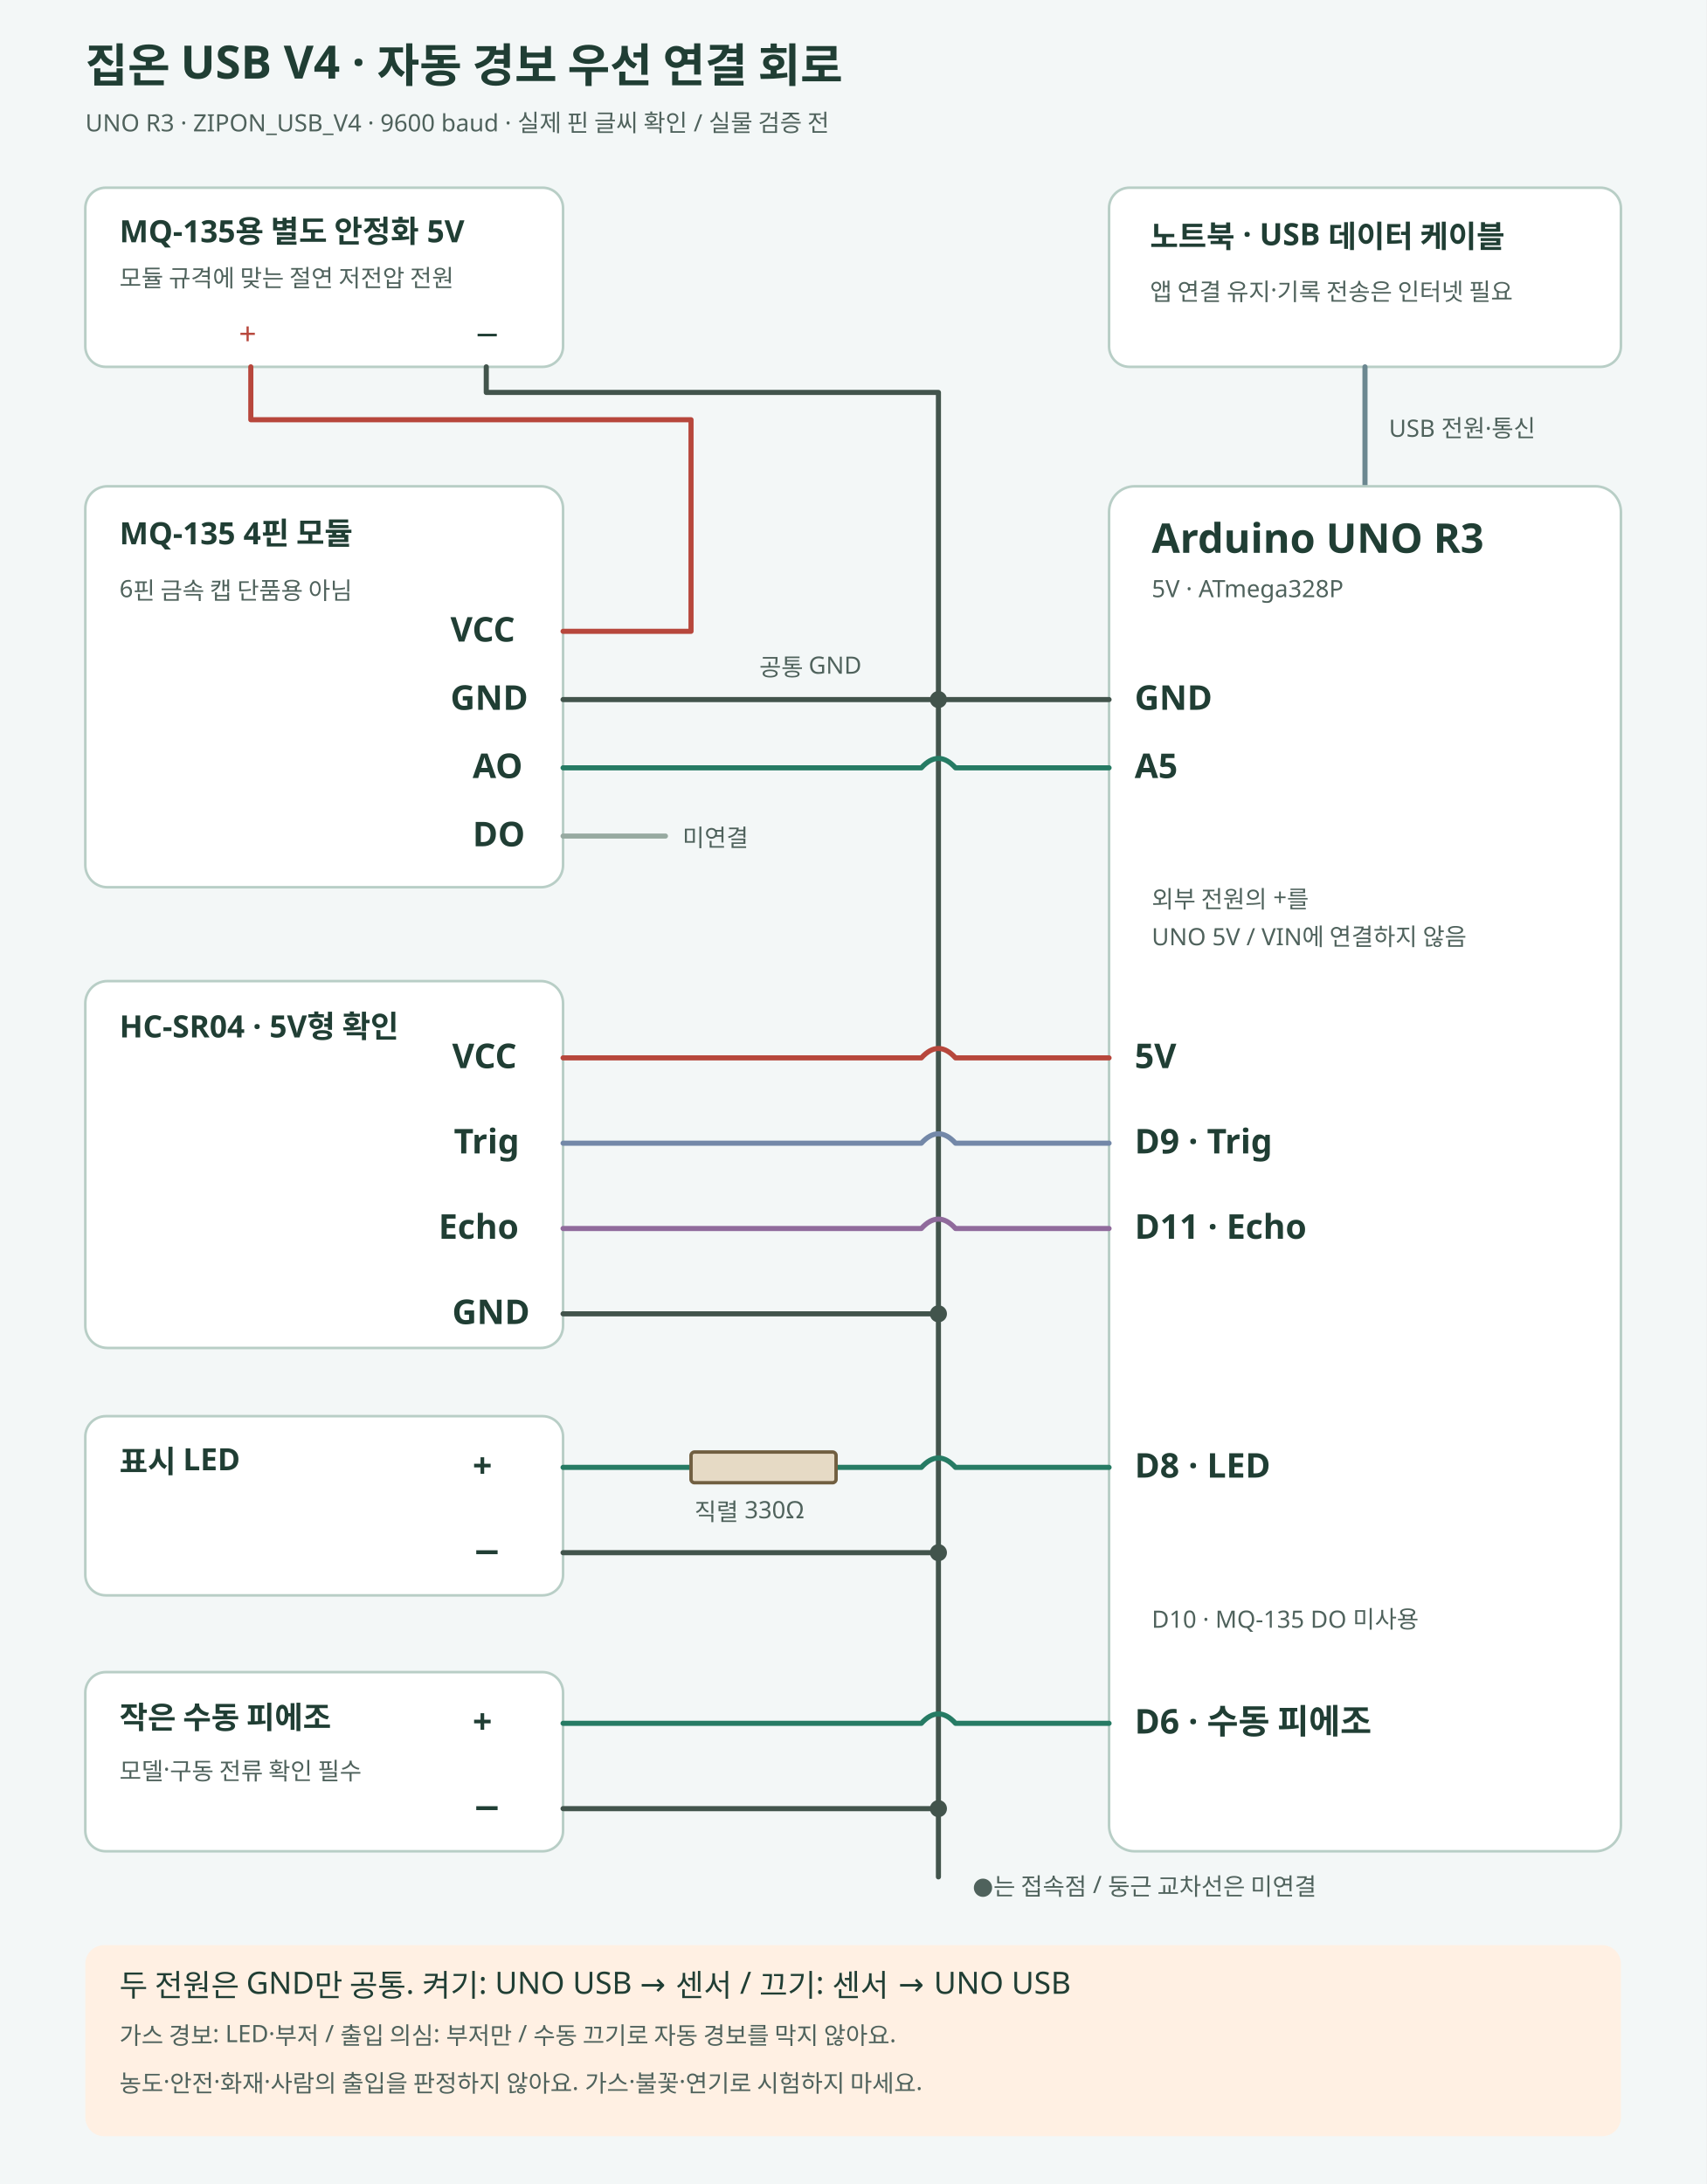
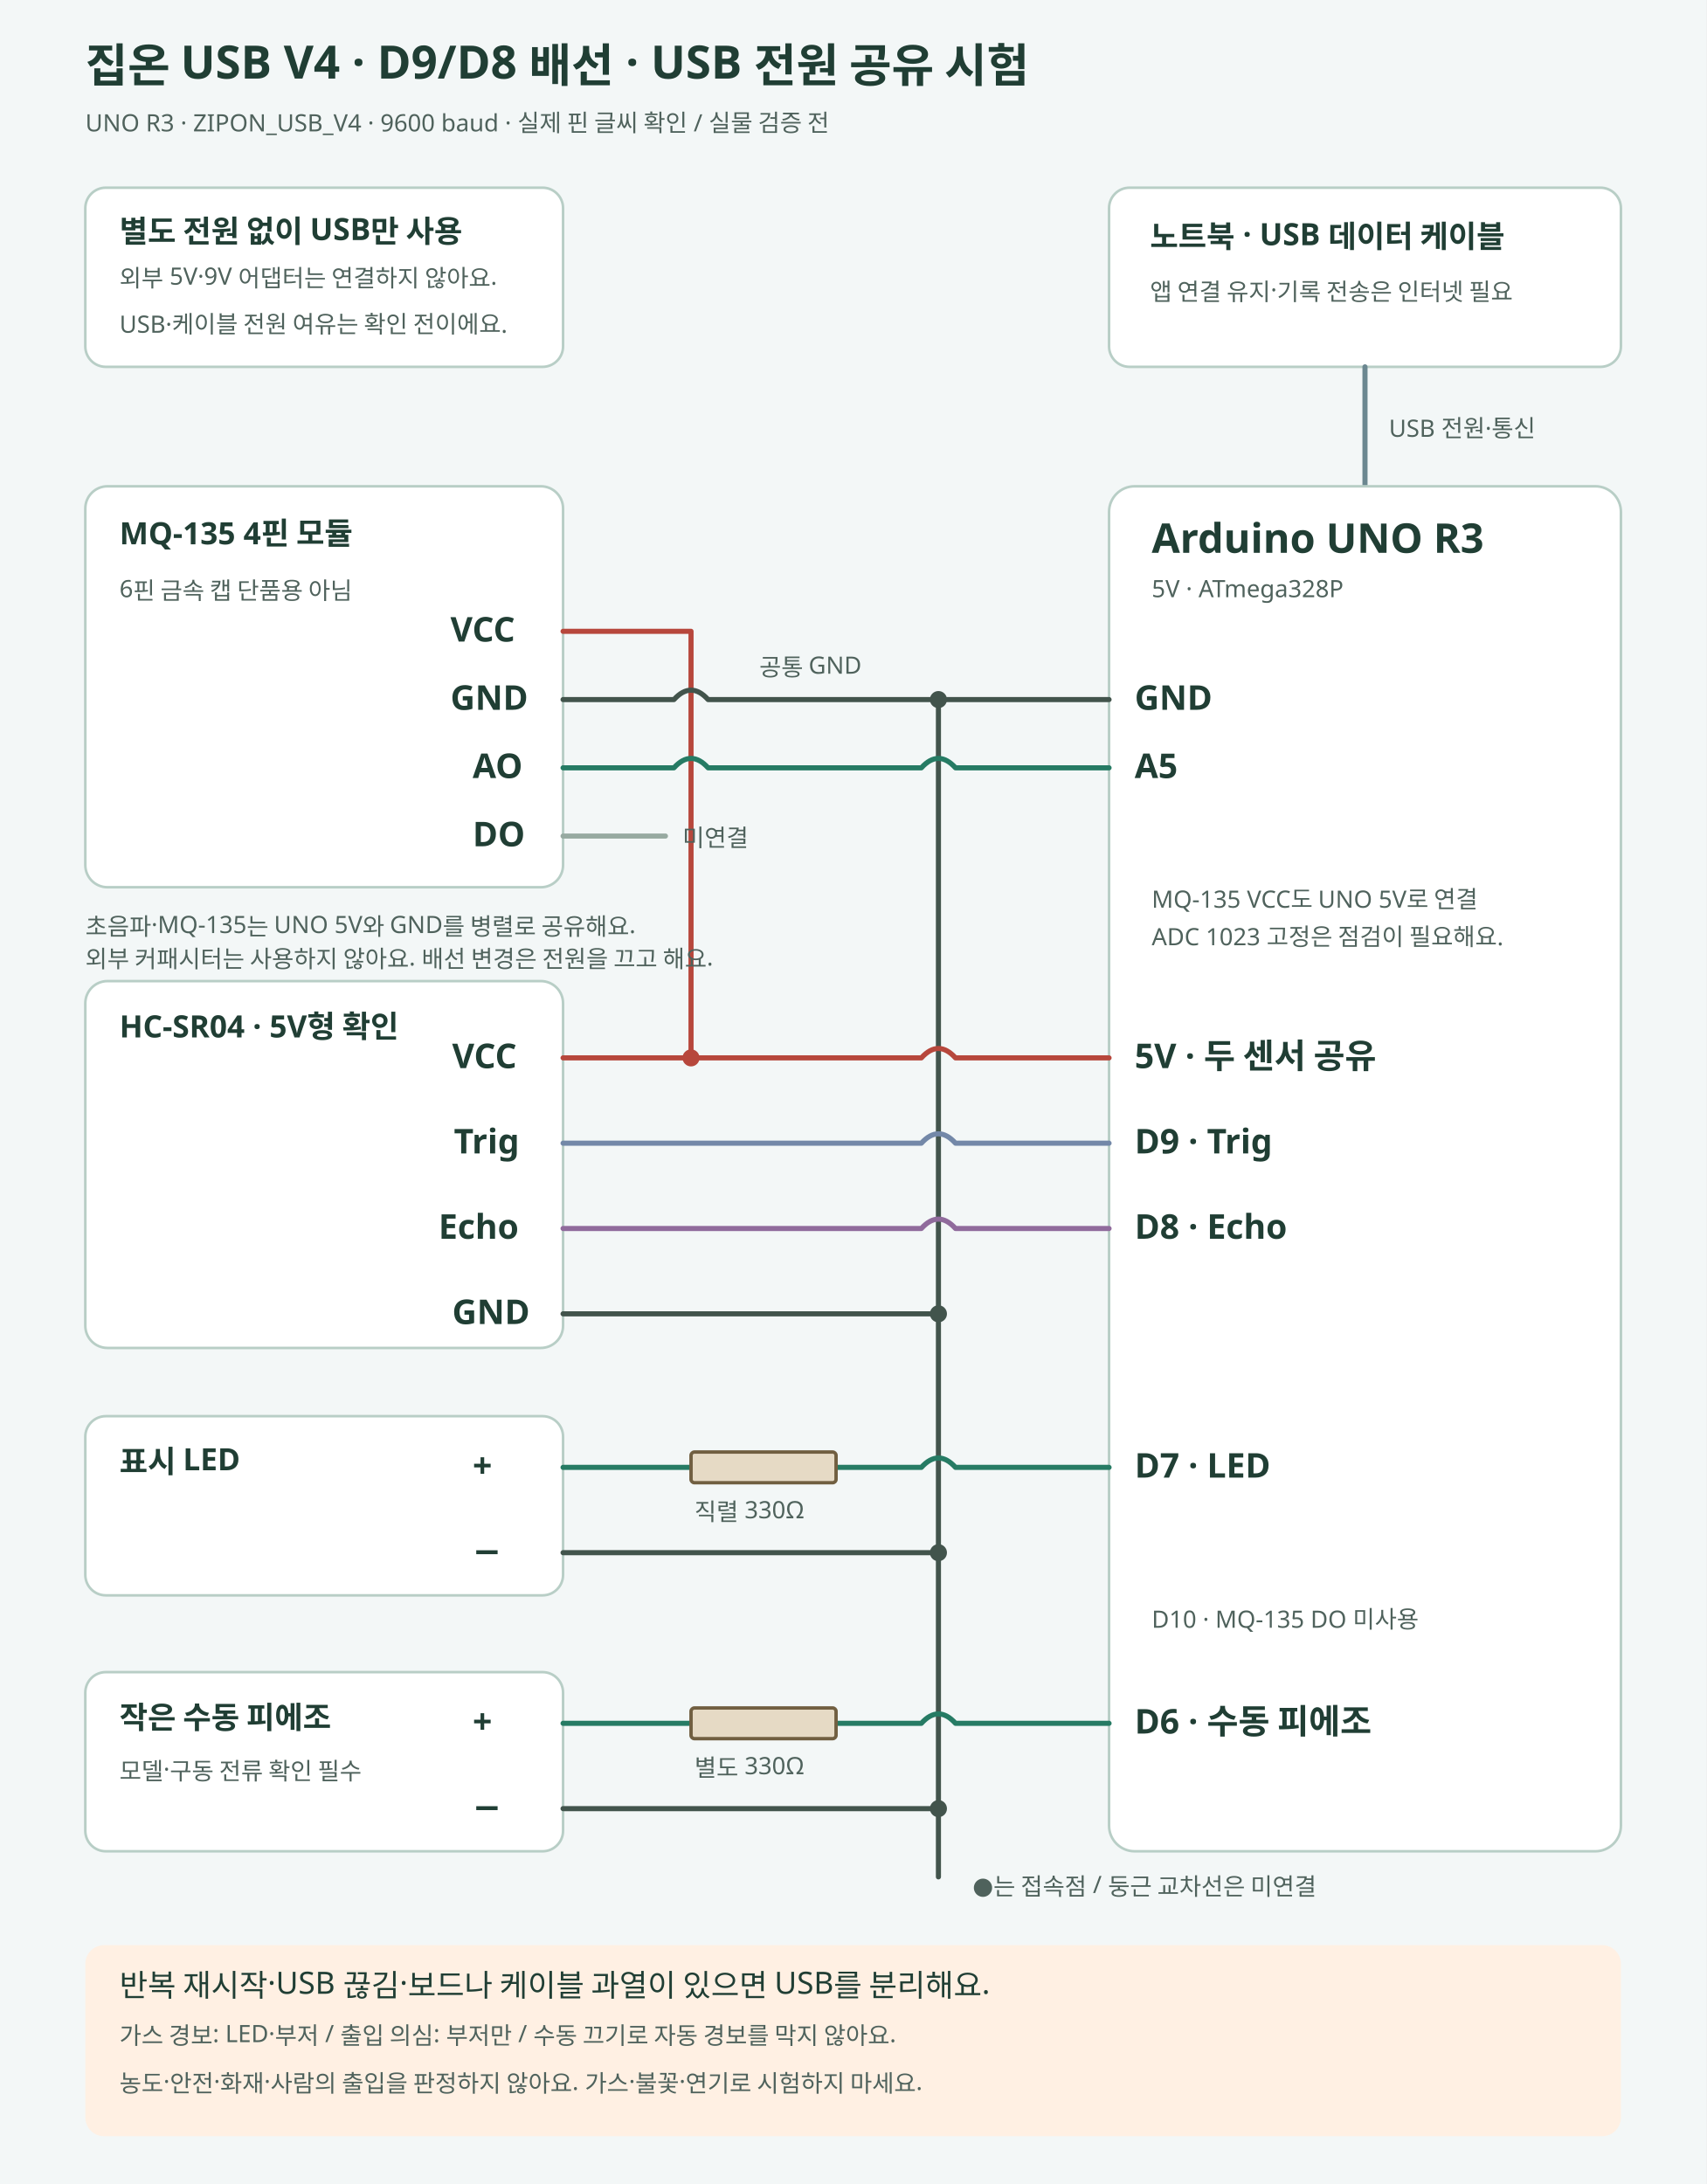
<svg xmlns="http://www.w3.org/2000/svg" width="1000" height="1280" viewBox="0 0 1000 1280" role="img" aria-labelledby="title desc">
  <style>text{font-family:Pretendard,"Malgun Gothic","Apple SD Gothic Neo",sans-serif;fill:#203e34;font-size:18px}.small{font-size:14px;fill:#4f625c}.pin{font-size:20px;font-weight:600}.wire{fill:none;stroke-width:3;stroke-linecap:round;stroke-linejoin:round}.box{fill:#fff;stroke:#b8cec6;stroke-width:1.5}.ground{stroke:#42544c}.signal{stroke:#267b64}.power{stroke:#b7473c}</style>
  <rect width="1000" height="1280" fill="#f3f7f7" />
-   <text x="50" y="48" style="font-size:27px;font-weight:700">집온 USB V4 · 자동 경보 우선 연결 회로</text>
+   <text x="50" y="48" style="font-size:27px;font-weight:700">집온 USB V4 · D9/D8 배선 · USB 전원 공유 시험</text>
  <text class="small" x="50" y="77">UNO R3 · ZIPON_USB_V4 · 9600 baud · 실제 핀 글씨 확인 / 실물 검증 전</text>
  <rect class="box" x="50" y="110" width="280" height="105" rx="12" />
-   <text x="70" y="142" font-weight="700">MQ-135용 별도 안정화 5V</text>
-   <text class="small" x="70" y="168">모듈 규격에 맞는 절연 저전압 전원</text>
-   <text x="140" y="202" style="fill:#b7473c">+</text>
-   <text x="278" y="202">−</text>
+   <text x="70" y="142" font-weight="700">별도 전원 없이 USB만 사용</text>
+   <text class="small" x="70" y="168">외부 5V·9V 어댑터는 연결하지 않아요.</text>
+   <text class="small" x="70" y="195">USB·케이블 전원 여유는 확인 전이에요.</text>
  <rect class="box" x="650" y="110" width="300" height="105" rx="12" />
  <text x="674" y="145" font-weight="700">노트북 · USB 데이터 케이블</text>
  <text class="small" x="674" y="176">앱 연결 유지·기록 전송은 인터넷 필요</text>
  <path class="wire" stroke="#6b8790" d="M800 215V285" />
  <text class="small" x="814" y="256">USB 전원·통신</text>
  <rect class="box" x="50" y="285" width="280" height="235" rx="13" />
  <text x="70" y="319" font-weight="700">MQ-135 4핀 모듈</text>
  <text class="small" x="70" y="350">6핀 금속 캡 단품용 아님</text>
  <text class="pin" x="264" y="376">VCC</text>
  <text class="pin" x="264" y="416">GND</text>
  <text class="pin" x="277" y="456">AO</text>
  <text class="pin" x="277" y="496">DO</text>
  <rect class="box" x="650" y="285" width="300" height="800" rx="15" />
  <text x="675" y="324" style="font-size:24px;font-weight:700">Arduino UNO R3</text>
  <text class="small" x="675" y="350">5V · ATmega328P</text>
  <text class="pin" x="665" y="416">GND</text>
  <text class="pin" x="665" y="456">A5</text>
-   <text class="pin" x="665" y="626">5V</text>
+   <text class="pin" x="665" y="626">5V · 두 센서 공유</text>
  <text class="pin" x="665" y="676">D9 · Trig</text>
-   <text class="pin" x="665" y="726">D11 · Echo</text>
-   <text class="pin" x="665" y="866">D8 · LED</text>
+   <text class="pin" x="665" y="726">D8 · Echo</text>
+   <text class="pin" x="665" y="866">D7 · LED</text>
  <text class="pin" x="665" y="1016">D6 · 수동 피에조</text>
-   <text class="small" x="675" y="532">외부 전원의 +를</text>
-   <text class="small" x="675" y="554">UNO 5V / VIN에 연결하지 않음</text>
+   <text class="small" x="675" y="532">MQ-135 VCC도 UNO 5V로 연결</text>
+   <text class="small" x="675" y="554">ADC 1023 고정은 점검이 필요해요.</text>
  <text class="small" x="675" y="954">D10 · MQ-135 DO 미사용</text>
-   <path class="wire power" d="M147 215V246H405V370H330" />
-   <path class="wire ground" d="M285 215V230H550V1100M330 410H650" />
+   <path class="wire power" d="M330 370H405V620" />
+   <circle cx="405" cy="620" r="5" fill="#b7473c" />
+   <path class="wire ground" d="M550 410V1100M330 410H395Q405 399 415 410H650" />
  <circle cx="550" cy="410" r="5" fill="#42544c" />
  <text class="small" x="445" y="396">공통 GND</text>
-   <path class="wire signal" d="M330 450H540Q550 439 560 450H650" />
+   <path class="wire signal" d="M330 450H395Q405 439 415 450H540Q550 439 560 450H650" />
  <path class="wire" stroke="#97aaa1" d="M330 490H390" />
  <text class="small" x="400" y="496">미연결</text>
  <rect class="box" x="50" y="575" width="280" height="215" rx="13" />
  <text x="70" y="608" font-weight="700">HC-SR04 · 5V형 확인</text>
  <text class="pin" x="265" y="626">VCC</text>
  <text class="pin" x="266" y="676">Trig</text>
  <text class="pin" x="257" y="726">Echo</text>
  <text class="pin" x="265" y="776">GND</text>
  <path class="wire power" d="M330 620H540Q550 609 560 620H650" />
  <path class="wire" stroke="#7388a8" d="M330 670H540Q550 659 560 670H650" />
  <path class="wire" stroke="#906b9c" d="M330 720H540Q550 709 560 720H650" />
  <path class="wire ground" d="M330 770H550" />
  <circle cx="550" cy="770" r="5" fill="#42544c" />
+   <text class="small" x="50" y="548">초음파·MQ-135는 UNO 5V와 GND를 병렬로 공유해요.</text>
+   <text class="small" x="50" y="567">외부 커패시터는 사용하지 않아요. 배선 변경은 전원을 끄고 해요.</text>
  <rect class="box" x="50" y="830" width="280" height="105" rx="12" />
  <text x="70" y="863" font-weight="700">표시 LED</text>
  <text class="pin" x="277" y="866">+</text>
  <text class="pin" x="277" y="916">−</text>
  <path class="wire signal" d="M330 860H405M490 860H540Q550 849 560 860H650" />
  <rect x="405" y="851" width="85" height="18" rx="2" fill="#e6dac5" stroke="#715f41" stroke-width="2" />
  <text class="small" x="407" y="891">직렬 330Ω</text>
  <path class="wire ground" d="M330 910H550" />
  <circle cx="550" cy="910" r="5" fill="#42544c" />
  <rect class="box" x="50" y="980" width="280" height="105" rx="12" />
  <text x="70" y="1013" font-weight="700">작은 수동 피에조</text>
  <text class="pin" x="277" y="1016">+</text>
  <text class="pin" x="277" y="1066">−</text>
  <text class="small" x="70" y="1043">모델·구동 전류 확인 필수</text>
-   <path class="wire signal" d="M330 1010H540Q550 999 560 1010H650" />
+   <path class="wire signal" d="M330 1010H405M490 1010H540Q550 999 560 1010H650" />
+   <rect x="405" y="1001" width="85" height="18" rx="2" fill="#e6dac5" stroke="#715f41" stroke-width="2" />
+   <text class="small" x="407" y="1041">별도 330Ω</text>
  <path class="wire ground" d="M330 1060H550" />
  <circle cx="550" cy="1060" r="5" fill="#42544c" />
  <text class="small" x="570" y="1110">●는 접속점 / 둥근 교차선은 미연결</text>
  <rect x="50" y="1140" width="900" height="112" rx="11" fill="#fff0e3" />
-   <text x="70" y="1170" font-size="17">두 전원은 GND만 공통. 켜기: UNO USB → 센서 / 끄기: 센서 → UNO USB</text>
+   <text x="70" y="1170" font-size="17">반복 재시작·USB 끊김·보드나 케이블 과열이 있으면 USB를 분리해요.</text>
  <text class="small" x="70" y="1198">가스 경보: LED·부저 / 출입 의심: 부저만 / 수동 끄기로 자동 경보를 막지 않아요.</text>
  <text class="small" x="70" y="1226">농도·안전·화재·사람의 출입을 판정하지 않아요. 가스·불꽃·연기로 시험하지 마세요.</text>
</svg>
